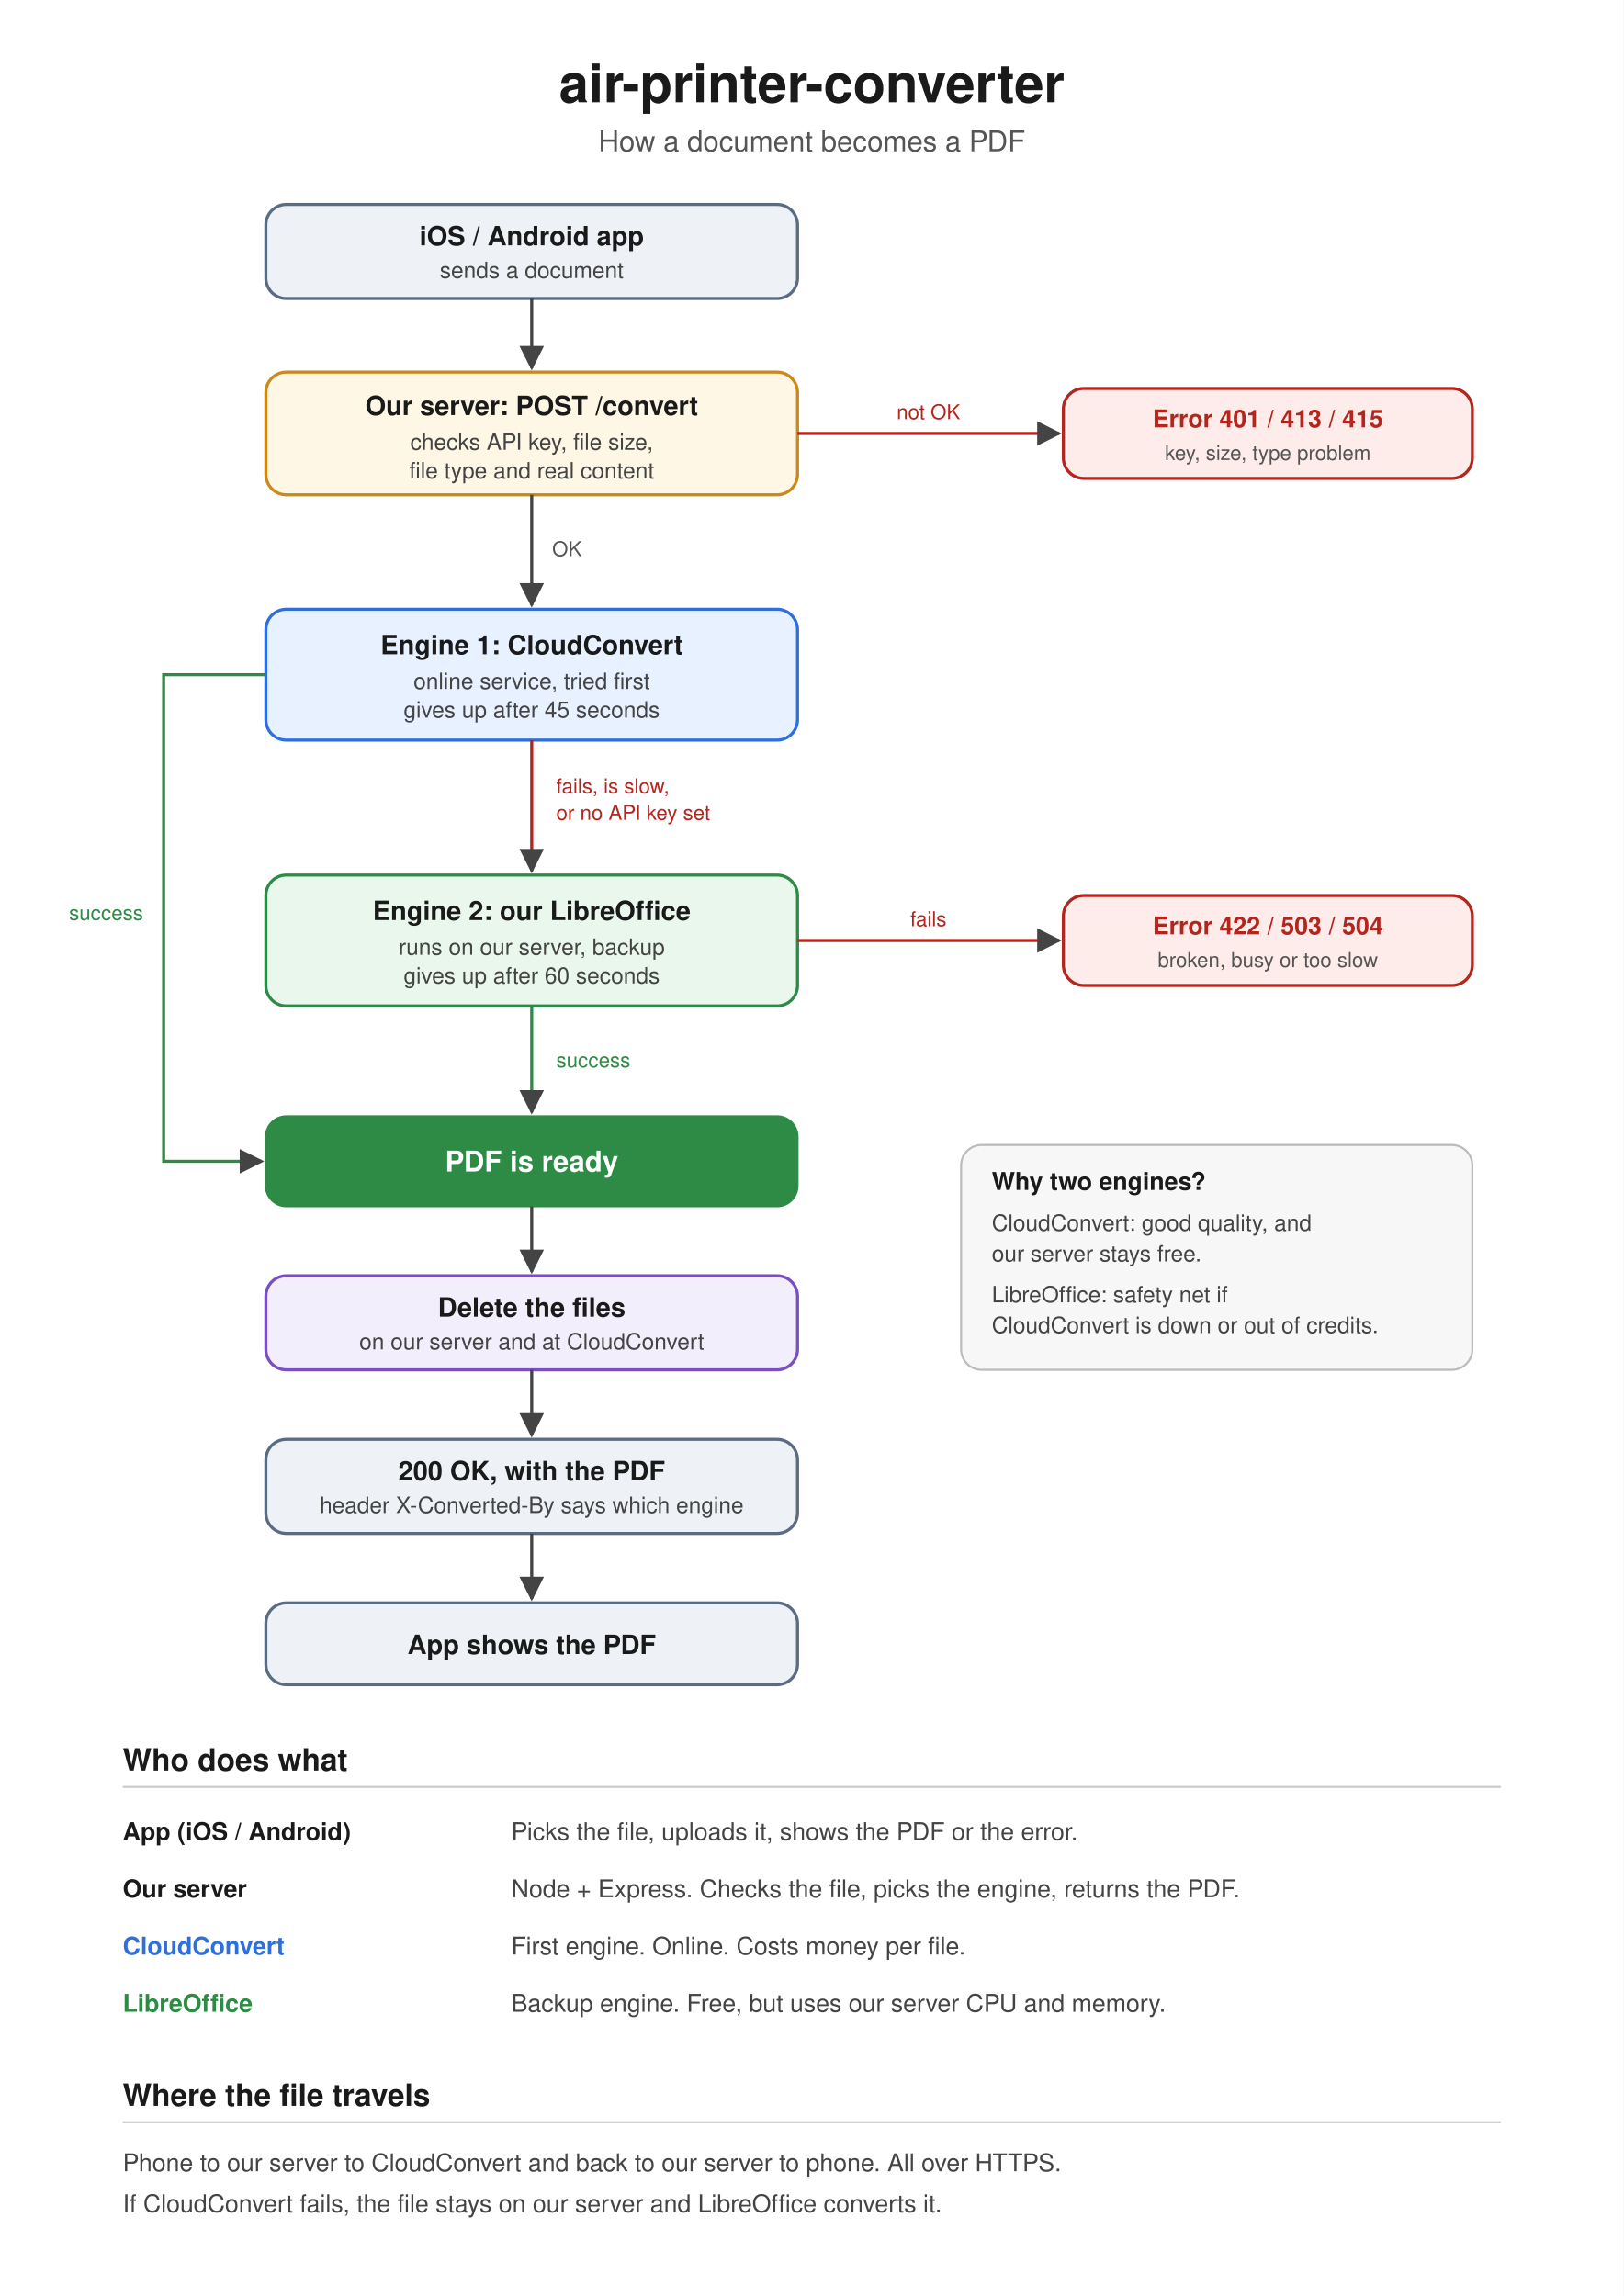
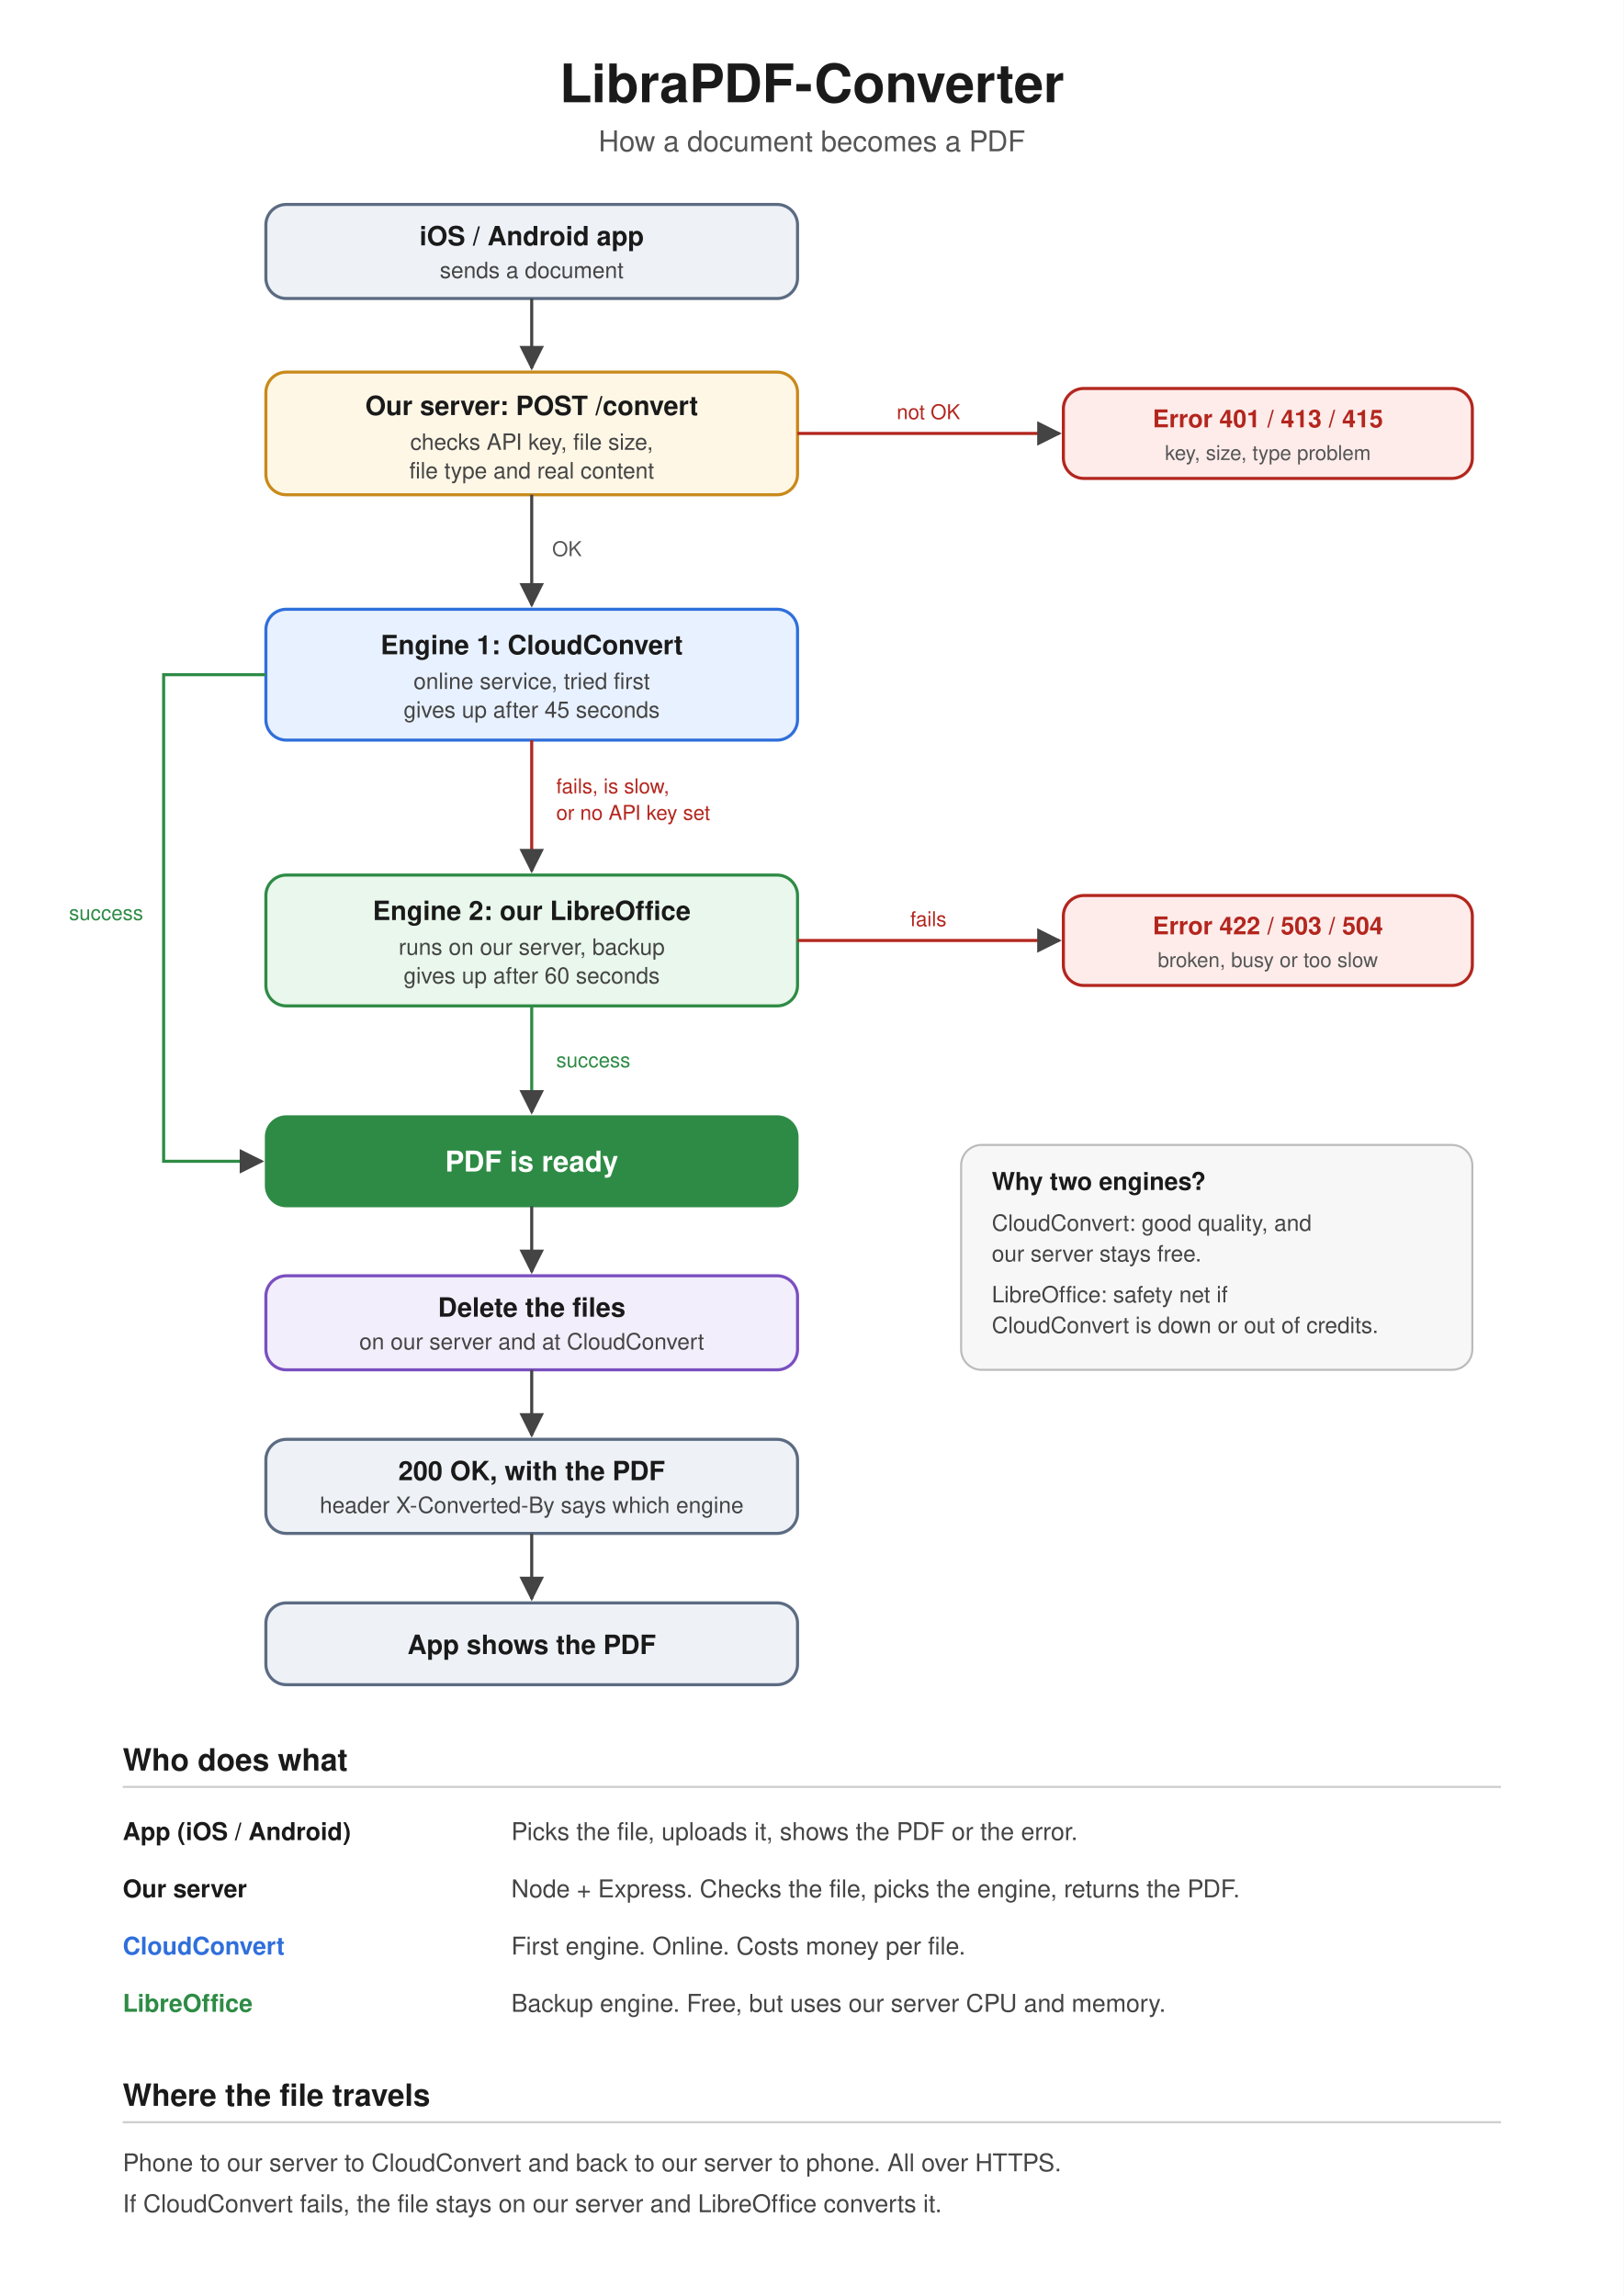
<svg xmlns="http://www.w3.org/2000/svg" width="210mm" height="297mm" viewBox="0 0 794 1123" font-family="Helvetica, Arial, sans-serif">
  <defs>
    <marker id="ar" viewBox="0 0 10 10" refX="9" refY="5" markerWidth="8" markerHeight="8" orient="auto">
      <path d="M0,0 L10,5 L0,10 z" fill="#444" />
    </marker>
  </defs>
  <rect width="794" height="1123" fill="#ffffff" />
-   <text x="397" y="50" text-anchor="middle" font-size="26" font-weight="bold" fill="#1a1a1a">air-printer-converter</text>
+   <text x="397" y="50" text-anchor="middle" font-size="26" font-weight="bold" fill="#1a1a1a">LibraPDF-Converter</text>
  <text x="397" y="74" text-anchor="middle" font-size="14" fill="#555">How a document becomes a PDF</text>
  <rect x="130" y="100" width="260" height="46" rx="10" fill="#eef2f7" stroke="#5b6b82" stroke-width="1.5" />
  <text x="260" y="120" text-anchor="middle" font-size="13" font-weight="bold" fill="#1a1a1a">iOS / Android app</text>
  <text x="260" y="136" text-anchor="middle" font-size="11" fill="#444">sends a document</text>
  <line x1="260" y1="146" x2="260" y2="180" stroke="#444" stroke-width="1.5" marker-end="url(#ar)" />
  <rect x="130" y="182" width="260" height="60" rx="10" fill="#fff7e6" stroke="#c98a1b" stroke-width="1.5" />
  <text x="260" y="203" text-anchor="middle" font-size="13" font-weight="bold" fill="#1a1a1a">Our server: POST /convert</text>
  <text x="260" y="220" text-anchor="middle" font-size="11" fill="#444">checks API key, file size,</text>
  <text x="260" y="234" text-anchor="middle" font-size="11" fill="#444">file type and real content</text>
  <line x1="390" y1="212" x2="518" y2="212" stroke="#b3261e" stroke-width="1.5" marker-end="url(#ar)" />
  <text x="454" y="205" text-anchor="middle" font-size="10" fill="#b3261e">not OK</text>
  <rect x="520" y="190" width="200" height="44" rx="10" fill="#fdecea" stroke="#b3261e" stroke-width="1.5" />
  <text x="620" y="209" text-anchor="middle" font-size="12" font-weight="bold" fill="#b3261e">Error 401 / 413 / 415</text>
  <text x="620" y="225" text-anchor="middle" font-size="10" fill="#555">key, size, type problem</text>
  <line x1="260" y1="242" x2="260" y2="296" stroke="#444" stroke-width="1.5" marker-end="url(#ar)" />
  <text x="270" y="272" font-size="10" fill="#555">OK</text>
  <rect x="130" y="298" width="260" height="64" rx="10" fill="#e8f1ff" stroke="#2f6fdb" stroke-width="1.5" />
  <text x="260" y="320" text-anchor="middle" font-size="13" font-weight="bold" fill="#1a1a1a">Engine 1: CloudConvert</text>
  <text x="260" y="337" text-anchor="middle" font-size="11" fill="#444">online service, tried first</text>
  <text x="260" y="351" text-anchor="middle" font-size="11" fill="#444">gives up after 45 seconds</text>
  <line x1="260" y1="362" x2="260" y2="426" stroke="#b3261e" stroke-width="1.5" marker-end="url(#ar)" />
  <text x="272" y="388" font-size="10" fill="#b3261e">fails, is slow,</text>
  <text x="272" y="401" font-size="10" fill="#b3261e">or no API key set</text>
  <rect x="130" y="428" width="260" height="64" rx="10" fill="#e9f7ec" stroke="#2e8b45" stroke-width="1.5" />
  <text x="260" y="450" text-anchor="middle" font-size="13" font-weight="bold" fill="#1a1a1a">Engine 2: our LibreOffice</text>
  <text x="260" y="467" text-anchor="middle" font-size="11" fill="#444">runs on our server, backup</text>
  <text x="260" y="481" text-anchor="middle" font-size="11" fill="#444">gives up after 60 seconds</text>
  <line x1="390" y1="460" x2="518" y2="460" stroke="#b3261e" stroke-width="1.5" marker-end="url(#ar)" />
  <text x="454" y="453" text-anchor="middle" font-size="10" fill="#b3261e">fails</text>
  <rect x="520" y="438" width="200" height="44" rx="10" fill="#fdecea" stroke="#b3261e" stroke-width="1.5" />
  <text x="620" y="457" text-anchor="middle" font-size="12" font-weight="bold" fill="#b3261e">Error 422 / 503 / 504</text>
  <text x="620" y="473" text-anchor="middle" font-size="10" fill="#555">broken, busy or too slow</text>
  <polyline points="130,330 80,330 80,568 128,568" fill="none" stroke="#2e8b45" stroke-width="1.5" marker-end="url(#ar)" />
  <text x="70" y="450" text-anchor="end" font-size="10" fill="#2e8b45">success</text>
  <line x1="260" y1="492" x2="260" y2="544" stroke="#2e8b45" stroke-width="1.5" marker-end="url(#ar)" />
  <text x="272" y="522" font-size="10" fill="#2e8b45">success</text>
  <rect x="130" y="546" width="260" height="44" rx="10" fill="#2e8b45" stroke="#2e8b45" />
  <text x="260" y="573" text-anchor="middle" font-size="14" font-weight="bold" fill="#ffffff">PDF is ready</text>
  <line x1="260" y1="590" x2="260" y2="622" stroke="#444" stroke-width="1.5" marker-end="url(#ar)" />
  <rect x="130" y="624" width="260" height="46" rx="10" fill="#f3eefb" stroke="#7a4fc0" stroke-width="1.5" />
  <text x="260" y="644" text-anchor="middle" font-size="13" font-weight="bold" fill="#1a1a1a">Delete the files</text>
  <text x="260" y="660" text-anchor="middle" font-size="11" fill="#444">on our server and at CloudConvert</text>
  <line x1="260" y1="670" x2="260" y2="702" stroke="#444" stroke-width="1.5" marker-end="url(#ar)" />
  <rect x="130" y="704" width="260" height="46" rx="10" fill="#eef2f7" stroke="#5b6b82" stroke-width="1.5" />
  <text x="260" y="724" text-anchor="middle" font-size="13" font-weight="bold" fill="#1a1a1a">200 OK, with the PDF</text>
  <text x="260" y="740" text-anchor="middle" font-size="11" fill="#444">header X-Converted-By says which engine</text>
  <line x1="260" y1="750" x2="260" y2="782" stroke="#444" stroke-width="1.5" marker-end="url(#ar)" />
  <rect x="130" y="784" width="260" height="40" rx="10" fill="#eef2f7" stroke="#5b6b82" stroke-width="1.5" />
  <text x="260" y="809" text-anchor="middle" font-size="13" font-weight="bold" fill="#1a1a1a">App shows the PDF</text>
  <rect x="470" y="560" width="250" height="110" rx="10" fill="#f7f7f7" stroke="#bbb" stroke-width="1" />
  <text x="485" y="582" font-size="12" font-weight="bold" fill="#1a1a1a">Why two engines?</text>
  <text x="485" y="602" font-size="11" fill="#444">CloudConvert: good quality, and</text>
  <text x="485" y="617" font-size="11" fill="#444">our server stays free.</text>
  <text x="485" y="637" font-size="11" fill="#444">LibreOffice: safety net if</text>
  <text x="485" y="652" font-size="11" fill="#444">CloudConvert is down or out of credits.</text>
  <text x="60" y="866" font-size="15" font-weight="bold" fill="#1a1a1a">Who does what</text>
  <line x1="60" y1="874" x2="734" y2="874" stroke="#ccc" />
  <text x="60" y="900" font-size="12" font-weight="bold" fill="#1a1a1a">App (iOS / Android)</text>
  <text x="250" y="900" font-size="12" fill="#444">Picks the file, uploads it, shows the PDF or the error.</text>
  <text x="60" y="928" font-size="12" font-weight="bold" fill="#1a1a1a">Our server</text>
  <text x="250" y="928" font-size="12" fill="#444">Node + Express. Checks the file, picks the engine, returns the PDF.</text>
  <text x="60" y="956" font-size="12" font-weight="bold" fill="#2f6fdb">CloudConvert</text>
  <text x="250" y="956" font-size="12" fill="#444">First engine. Online. Costs money per file.</text>
  <text x="60" y="984" font-size="12" font-weight="bold" fill="#2e8b45">LibreOffice</text>
  <text x="250" y="984" font-size="12" fill="#444">Backup engine. Free, but uses our server CPU and memory.</text>
  <text x="60" y="1030" font-size="15" font-weight="bold" fill="#1a1a1a">Where the file travels</text>
  <line x1="60" y1="1038" x2="734" y2="1038" stroke="#ccc" />
  <text x="60" y="1062" font-size="12" fill="#444">Phone  to  our server  to  CloudConvert  and back  to  our server  to  phone. All over HTTPS.</text>
  <text x="60" y="1082" font-size="12" fill="#444">If CloudConvert fails, the file stays on our server and LibreOffice converts it.</text>
</svg>
